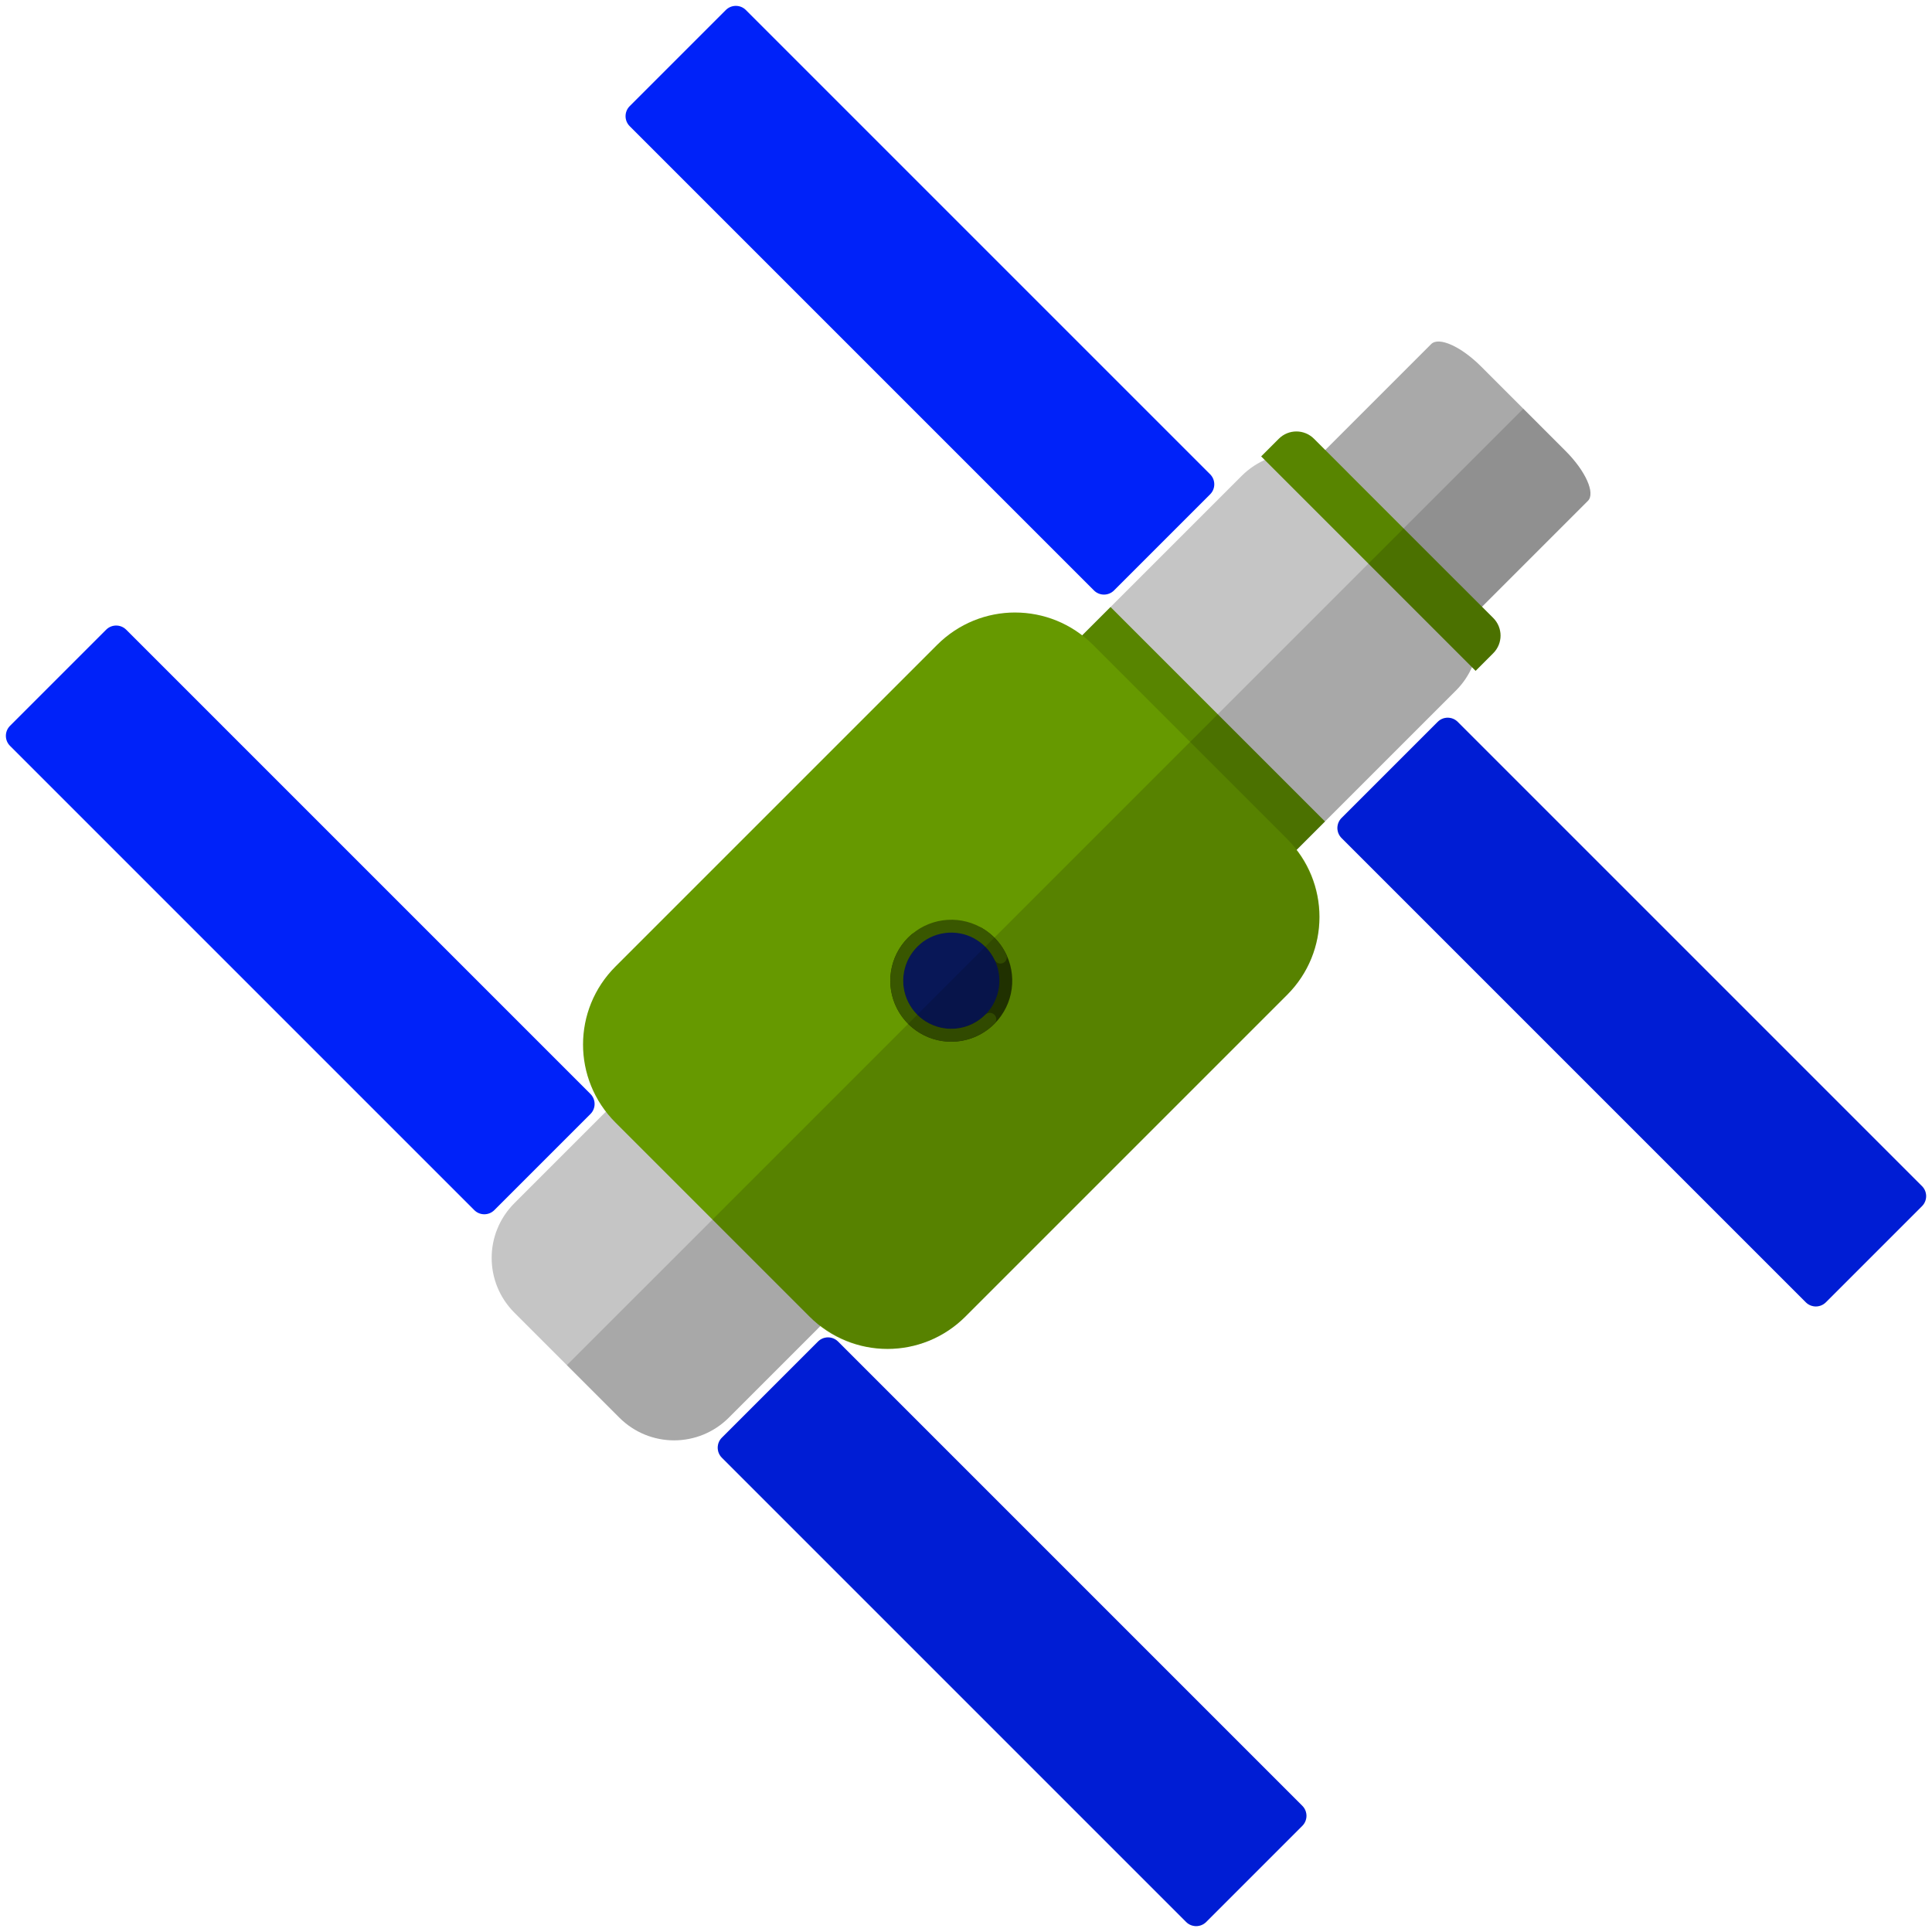
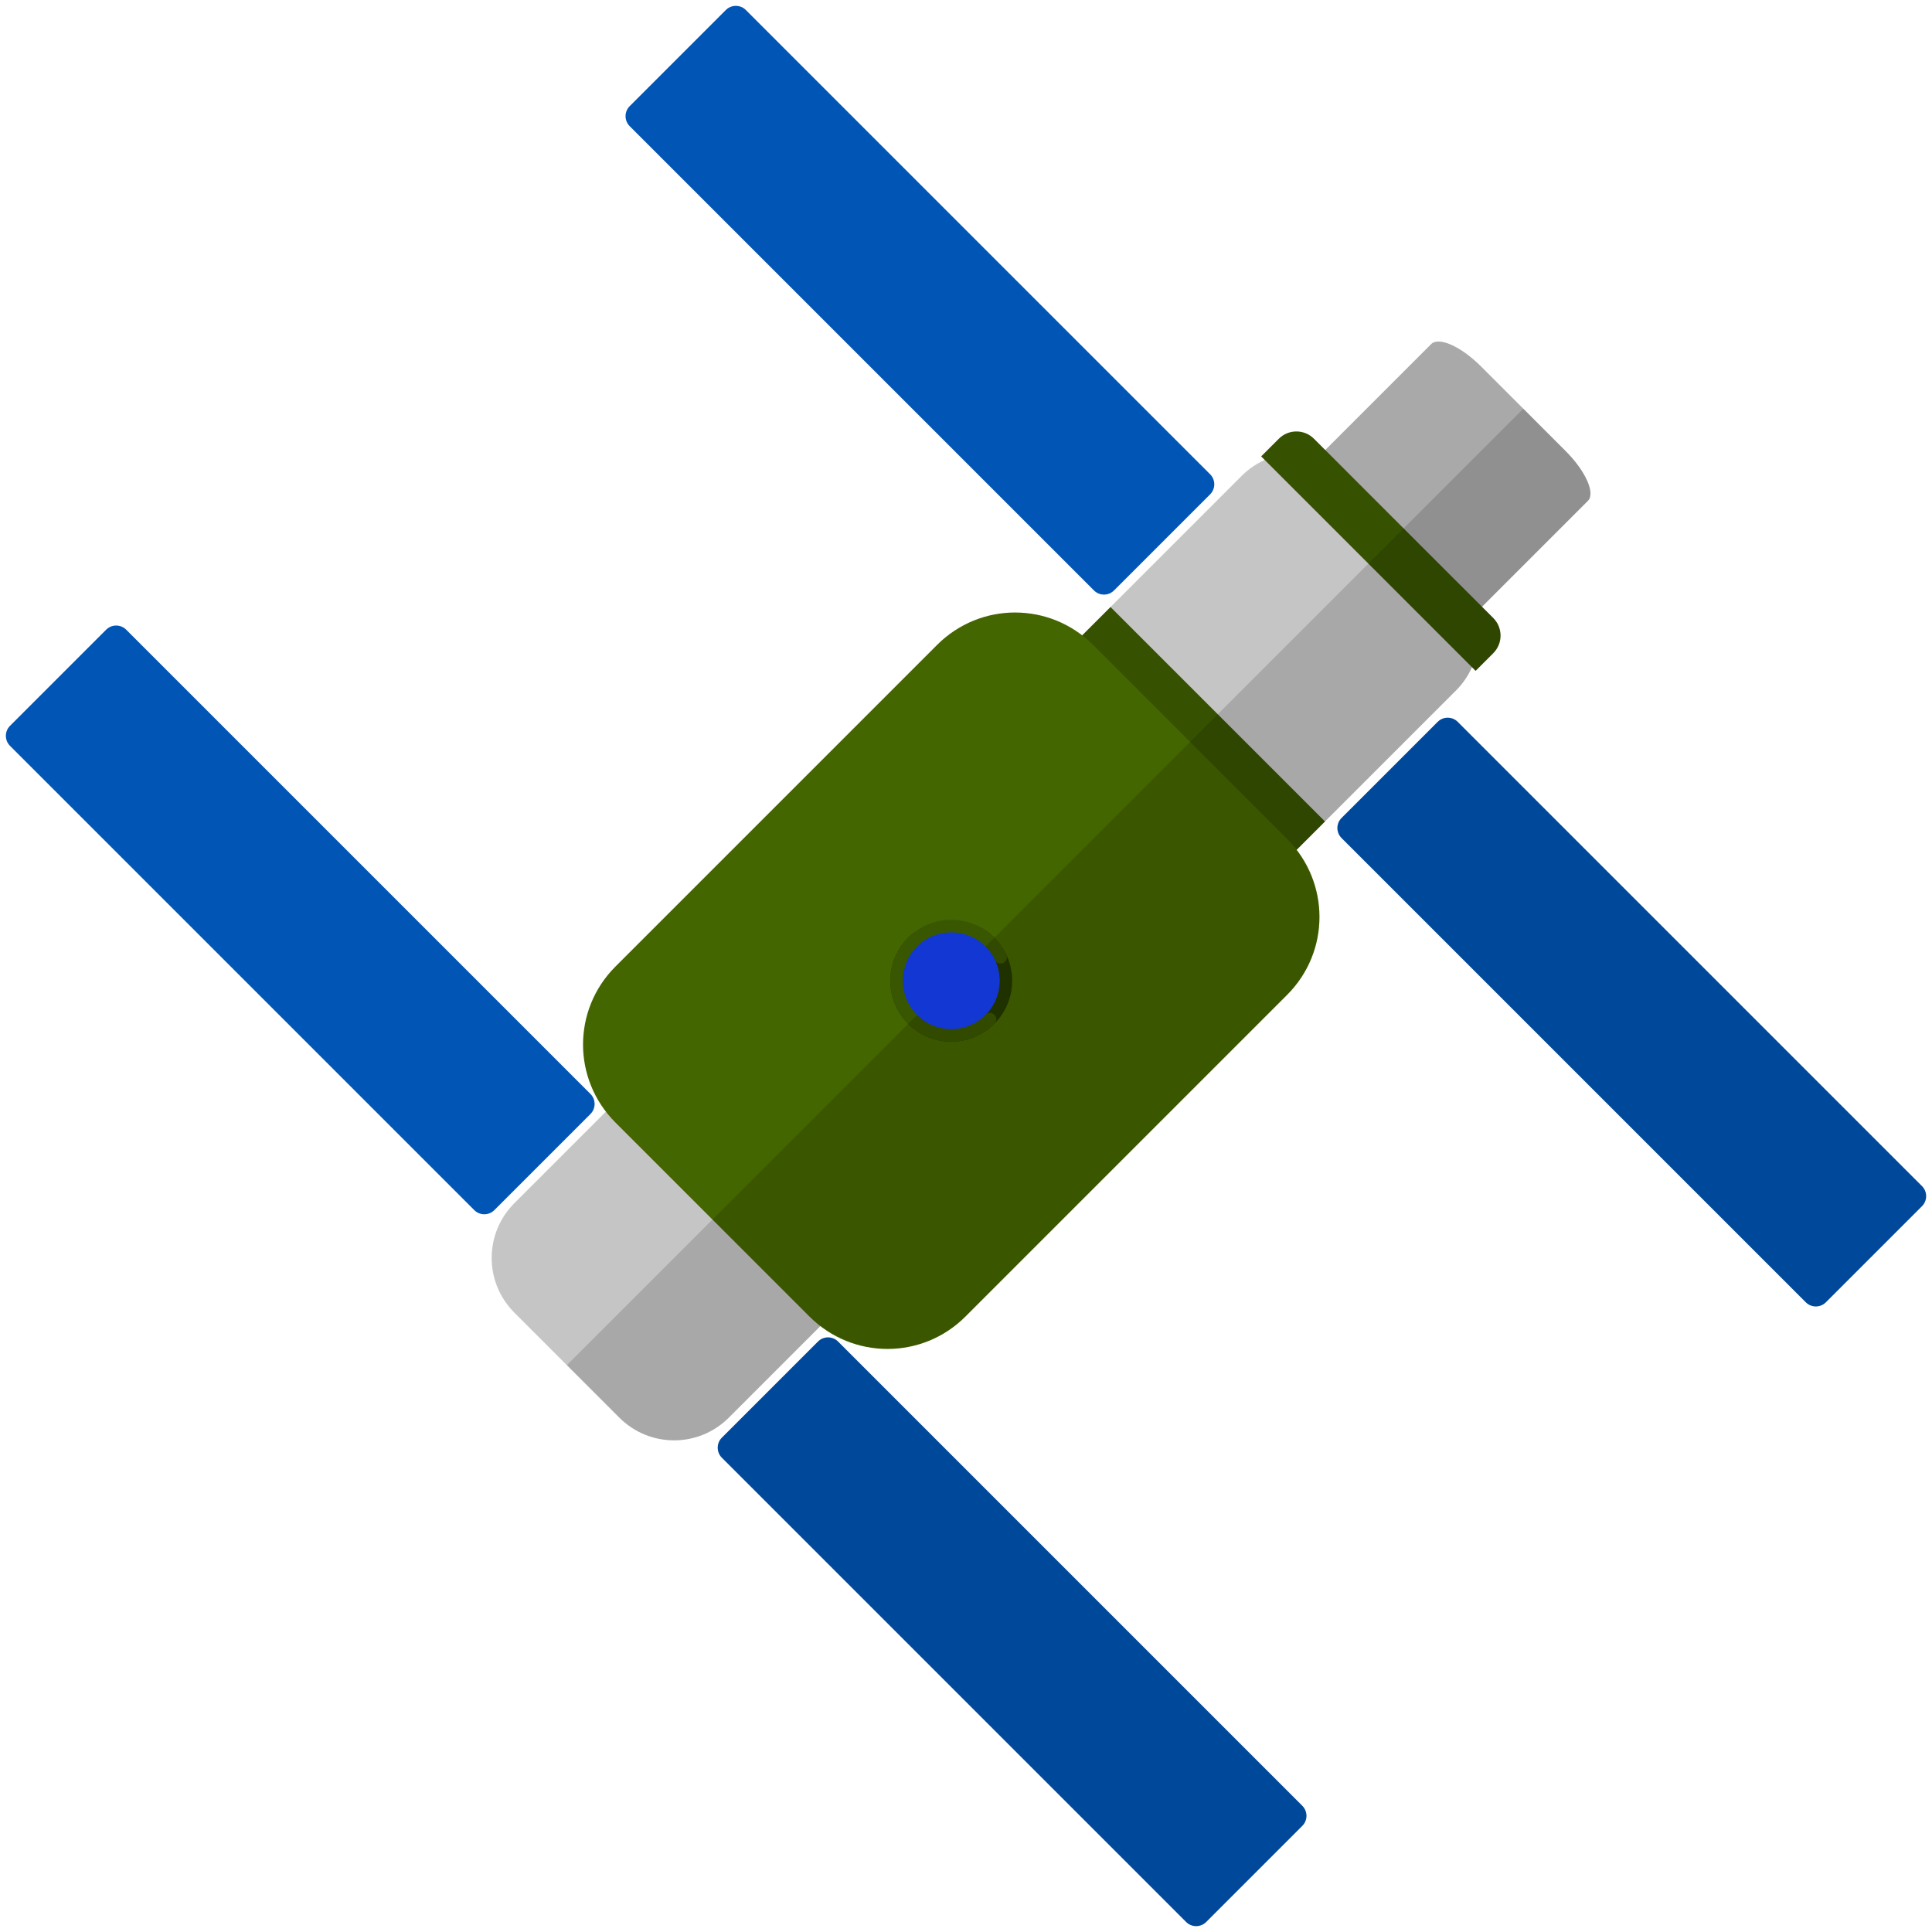
<svg xmlns="http://www.w3.org/2000/svg" width="300" height="300" viewBox="0 0 79.375 79.375" version="1.1" id="svg1" xml:space="preserve">
  <defs id="defs1" />
  <g id="layer3" transform="matrix(0.557288,0.557288,-0.557288,0.557288,40.36669,-5.226474)" style="stroke-width:1.269">
    <path id="rect87" style="fill:#a9a9a9;fill-opacity:1;stroke-width:1.679" d="m 36.57,-0.179 c -1.474,0 -2.66,0.452 -2.66,1.013 V 11.189 c 0,0.561 1.186,1.013 2.66,1.013 h 6.235 c 1.474,0 2.66,-0.452 2.66,-1.013 V 0.835 c 0,-0.561 -1.186,-1.013 -2.66,-1.013 z" />
    <path id="rect84" style="fill:#c5c5c5;fill-opacity:1;stroke-width:1.679" d="m 35.822,8.644 c -2.237,0 -4.039,1.801 -4.039,4.039 v 53.61 c 0,2.237 1.801,4.039 4.039,4.039 h 7.732 c 2.237,0 4.039,-1.801 4.039,-4.039 V 12.683 c 0,-2.237 -1.801,-4.039 -4.039,-4.039 z" />
    <g id="g96" style="stroke-width:1.269">
-       <path id="rect88" style="fill:#588500;fill-opacity:1;stroke-width:1.679" d="m 31.783,22.346 v 2.598 h 15.809 v -2.598 z" />
-       <path id="rect89" style="fill:#588500;fill-opacity:1;stroke-width:1.679" d="m 33.082,8.644 c -0.719,0 -1.299,0.579 -1.299,1.299 V 11.242 h 1.299 13.211 1.299 V 9.943 c 0,-0.719 -0.58,-1.299 -1.299,-1.299 z" />
+       <path id="rect88" style="fill:#365200;fill-opacity:1;stroke-width:1.679" d="m 31.783,22.346 v 2.598 h 15.809 v -2.598 z" />
+       <path id="rect89" style="fill:#365200;fill-opacity:1;stroke-width:1.679" d="m 33.082,8.644 c -0.719,0 -1.299,0.579 -1.299,1.299 V 11.242 h 1.299 13.211 1.299 V 9.943 c 0,-0.719 -0.58,-1.299 -1.299,-1.299 z" />
    </g>
-     <g id="g94" style="fill:#0022f9;fill-opacity:1;stroke-width:1.269">
-       <rect style="fill:#0022f9;fill-opacity:1;stroke-width:1.679" id="rect93" width="35.704" height="8.564" x="48.075" y="13.782" ry="0.739" />
-       <rect style="fill:#0022f9;fill-opacity:1;stroke-width:1.679" id="rect97" width="35.704" height="8.564" x="48.075" y="59.466" ry="0.739" />
-       <rect style="fill:#0022f9;fill-opacity:1;stroke-width:1.679" id="rect98" width="35.704" height="8.564" x="-4.404" y="13.782" ry="0.739" />
-       <rect style="fill:#0022f9;fill-opacity:1;stroke-width:1.679" id="rect99" width="35.704" height="8.564" x="-4.404" y="59.466" ry="0.739" />
+     <g id="g94" style="fill:#0055b5;fill-opacity:1;stroke-width:1.269">
+       <rect style="fill:#0055b5;fill-opacity:1;stroke-width:1.679" id="rect93" width="35.704" height="8.564" x="48.075" y="13.782" ry="0.739" />
+       <rect style="fill:#0055b5;fill-opacity:1;stroke-width:1.679" id="rect97" width="35.704" height="8.564" x="48.075" y="59.466" ry="0.739" />
+       <rect style="fill:#0055b5;fill-opacity:1;stroke-width:1.679" id="rect98" width="35.704" height="8.564" x="-4.404" y="13.782" ry="0.739" />
+       <rect style="fill:#0055b5;fill-opacity:1;stroke-width:1.679" id="rect99" width="35.704" height="8.564" x="-4.404" y="59.466" ry="0.739" />
    </g>
    <g id="g95" style="stroke-width:1.269">
-       <path id="rect82" style="fill:#669900;fill-opacity:1;stroke-width:1.679" d="m 28.467,26.066 c -1.039,1.039 -1.681,2.477 -1.681,4.07 v 23.712 c 0,3.186 2.564,5.75 5.75,5.75 h 14.302 c 3.186,0 5.75,-2.564 5.75,-5.75 V 30.136 c 0,-3.186 -2.565,-5.75 -5.75,-5.75 H 32.537 c -1.593,0 -3.03,0.641 -4.07,1.681 z" />
-       <circle style="fill:#081757;fill-opacity:1;stroke-width:1.679" id="path93" cx="39.688" cy="41.992" r="2.843" />
+       <path id="rect82" style="fill:#446600;fill-opacity:1;stroke-width:1.679" d="m 28.467,26.066 c -1.039,1.039 -1.681,2.477 -1.681,4.07 v 23.712 c 0,3.186 2.564,5.75 5.75,5.75 h 14.302 c 3.186,0 5.75,-2.564 5.75,-5.75 V 30.136 c 0,-3.186 -2.565,-5.75 -5.75,-5.75 H 32.537 c -1.593,0 -3.03,0.641 -4.07,1.681 z" />
      <path style="fill:none;fill-opacity:1;stroke:#263a00;stroke-width:0.671;stroke-linecap:round;stroke-linejoin:miter;stroke-dasharray:none;stroke-opacity:1" id="path94" d="m -47.99,27.467 a 2.843,2.843 0 0 1 -1.98,2.709 2.843,2.843 0 0 1 -3.183,-1.065 2.843,2.843 0 0 1 0.049,-3.356 2.843,2.843 0 0 1 3.212,-0.972" transform="rotate(-105)" />
      <path style="fill:none;fill-opacity:1;stroke:#395700;stroke-width:0.671;stroke-linecap:round;stroke-linejoin:miter;stroke-dasharray:none;stroke-opacity:1" id="circle93" d="m 42.531,41.992 a 2.843,2.843 0 0 1 -1.98,2.709 2.843,2.843 0 0 1 -3.183,-1.065 2.843,2.843 0 0 1 0.049,-3.356 2.843,2.843 0 0 1 3.212,-0.972" />
    </g>
    <path id="path176" style="fill:#000000;fill-opacity:0.15;stroke-width:0.671;stroke-linecap:round" d="m 39.688,-0.179 v 8.823 2.597 0.962 10.143 2.039 0.559 14.204 0.04 0.019 5.578 a 2.843,2.843 0 0 0 0.292,-0.029 2.843,2.843 0 0 0 0.889,-0.238 2.843,2.843 0 0 0 0.381,-0.217 2.843,2.843 0 0 1 -0.381,0.217 2.843,2.843 0 0 1 -0.889,0.238 2.843,2.843 0 0 1 -0.292,0.029 v 0.03 0.02 14.763 10.733 h 3.866 c 2.237,0 4.038,-1.802 4.038,-4.039 l -10e-7,-6.769 c 2.823,-0.37 4.997,-2.748 4.997,-5.675 V 30.135 c 0,-2.927 -2.173,-5.305 -4.997,-5.675 v -2.114 -9.663 c -10e-7,-0.51 -0.104,-0.993 -0.275,-1.442 h 0.275 V 9.943 c 0,-0.719 -0.58,-1.299 -1.299,-1.299 h -0.827 l 10e-7,-7.81 c -10e-7,-0.561 -1.186,-1.013 -2.66,-1.013 z m 9.126,13.961 c -0.409,1e-6 -0.739,0.329 -0.739,0.738 v 7.087 c -10e-7,0.409 0.33,0.738 0.739,0.738 h 34.227 c 0.409,10e-7 0.738,-0.329 0.738,-0.738 v -7.087 c 0,-0.409 -0.329,-0.738 -0.738,-0.738 z m -8.649,25.413 a 2.843,2.843 0 0 1 0.105,0.039 2.843,2.843 0 0 1 0.104,0.042 2.843,2.843 0 0 1 0.344,0.096 2.843,2.843 0 0 1 0.024,0.012 2.843,2.843 0 0 0 -0.368,-0.107 2.843,2.843 0 0 0 -0.578,-0.074 2.843,2.843 0 0 1 0.578,0.074 2.843,2.843 0 0 0 -0.104,-0.042 2.843,2.843 0 0 0 -0.105,-0.039 z m 1.905,1.25 a 2.843,2.843 0 0 1 0.03,0.048 2.843,2.843 0 0 1 0.015,0.028 2.843,2.843 0 0 0 -0.044,-0.076 z m 0.46,1.537 a 2.843,2.843 0 0 1 8.48e-4,0.01 2.843,2.843 0 0 1 -0.003,0.011 2.843,2.843 0 0 0 0.002,-0.021 z m -0.218,1.033 a 2.843,2.843 0 0 1 -7.78e-4,0.003 2.843,2.843 0 0 1 -0.128,0.27 2.843,2.843 0 0 0 0.094,-0.129 2.843,2.843 0 0 1 -0.094,0.129 2.843,2.843 0 0 1 -0.248,0.338 2.843,2.843 0 0 1 -0.628,0.628 2.843,2.843 0 0 0 0.628,-0.628 2.843,2.843 0 0 0 0.248,-0.338 2.843,2.843 0 0 0 0.128,-0.273 z m -1.578,1.58 a 2.843,2.843 0 0 1 -0.109,0.037 2.843,2.843 0 0 0 0.109,-0.037 z m 8.08,14.871 c -0.409,0 -0.739,0.329 -0.739,0.738 v 7.087 c 0,0.409 0.33,0.738 0.739,0.738 l 34.226,-2.6e-5 c 0.409,10e-7 0.738,-0.329 0.738,-0.738 v -7.087 c 0,-0.409 -0.329,-0.738 -0.738,-0.738 z" />
+     <circle style="stroke-width:1.679;fill:#1337d2;fill-opacity:1" id="path93" cx="39.688" cy="41.992" r="2.522" />
  </g>
</svg>
